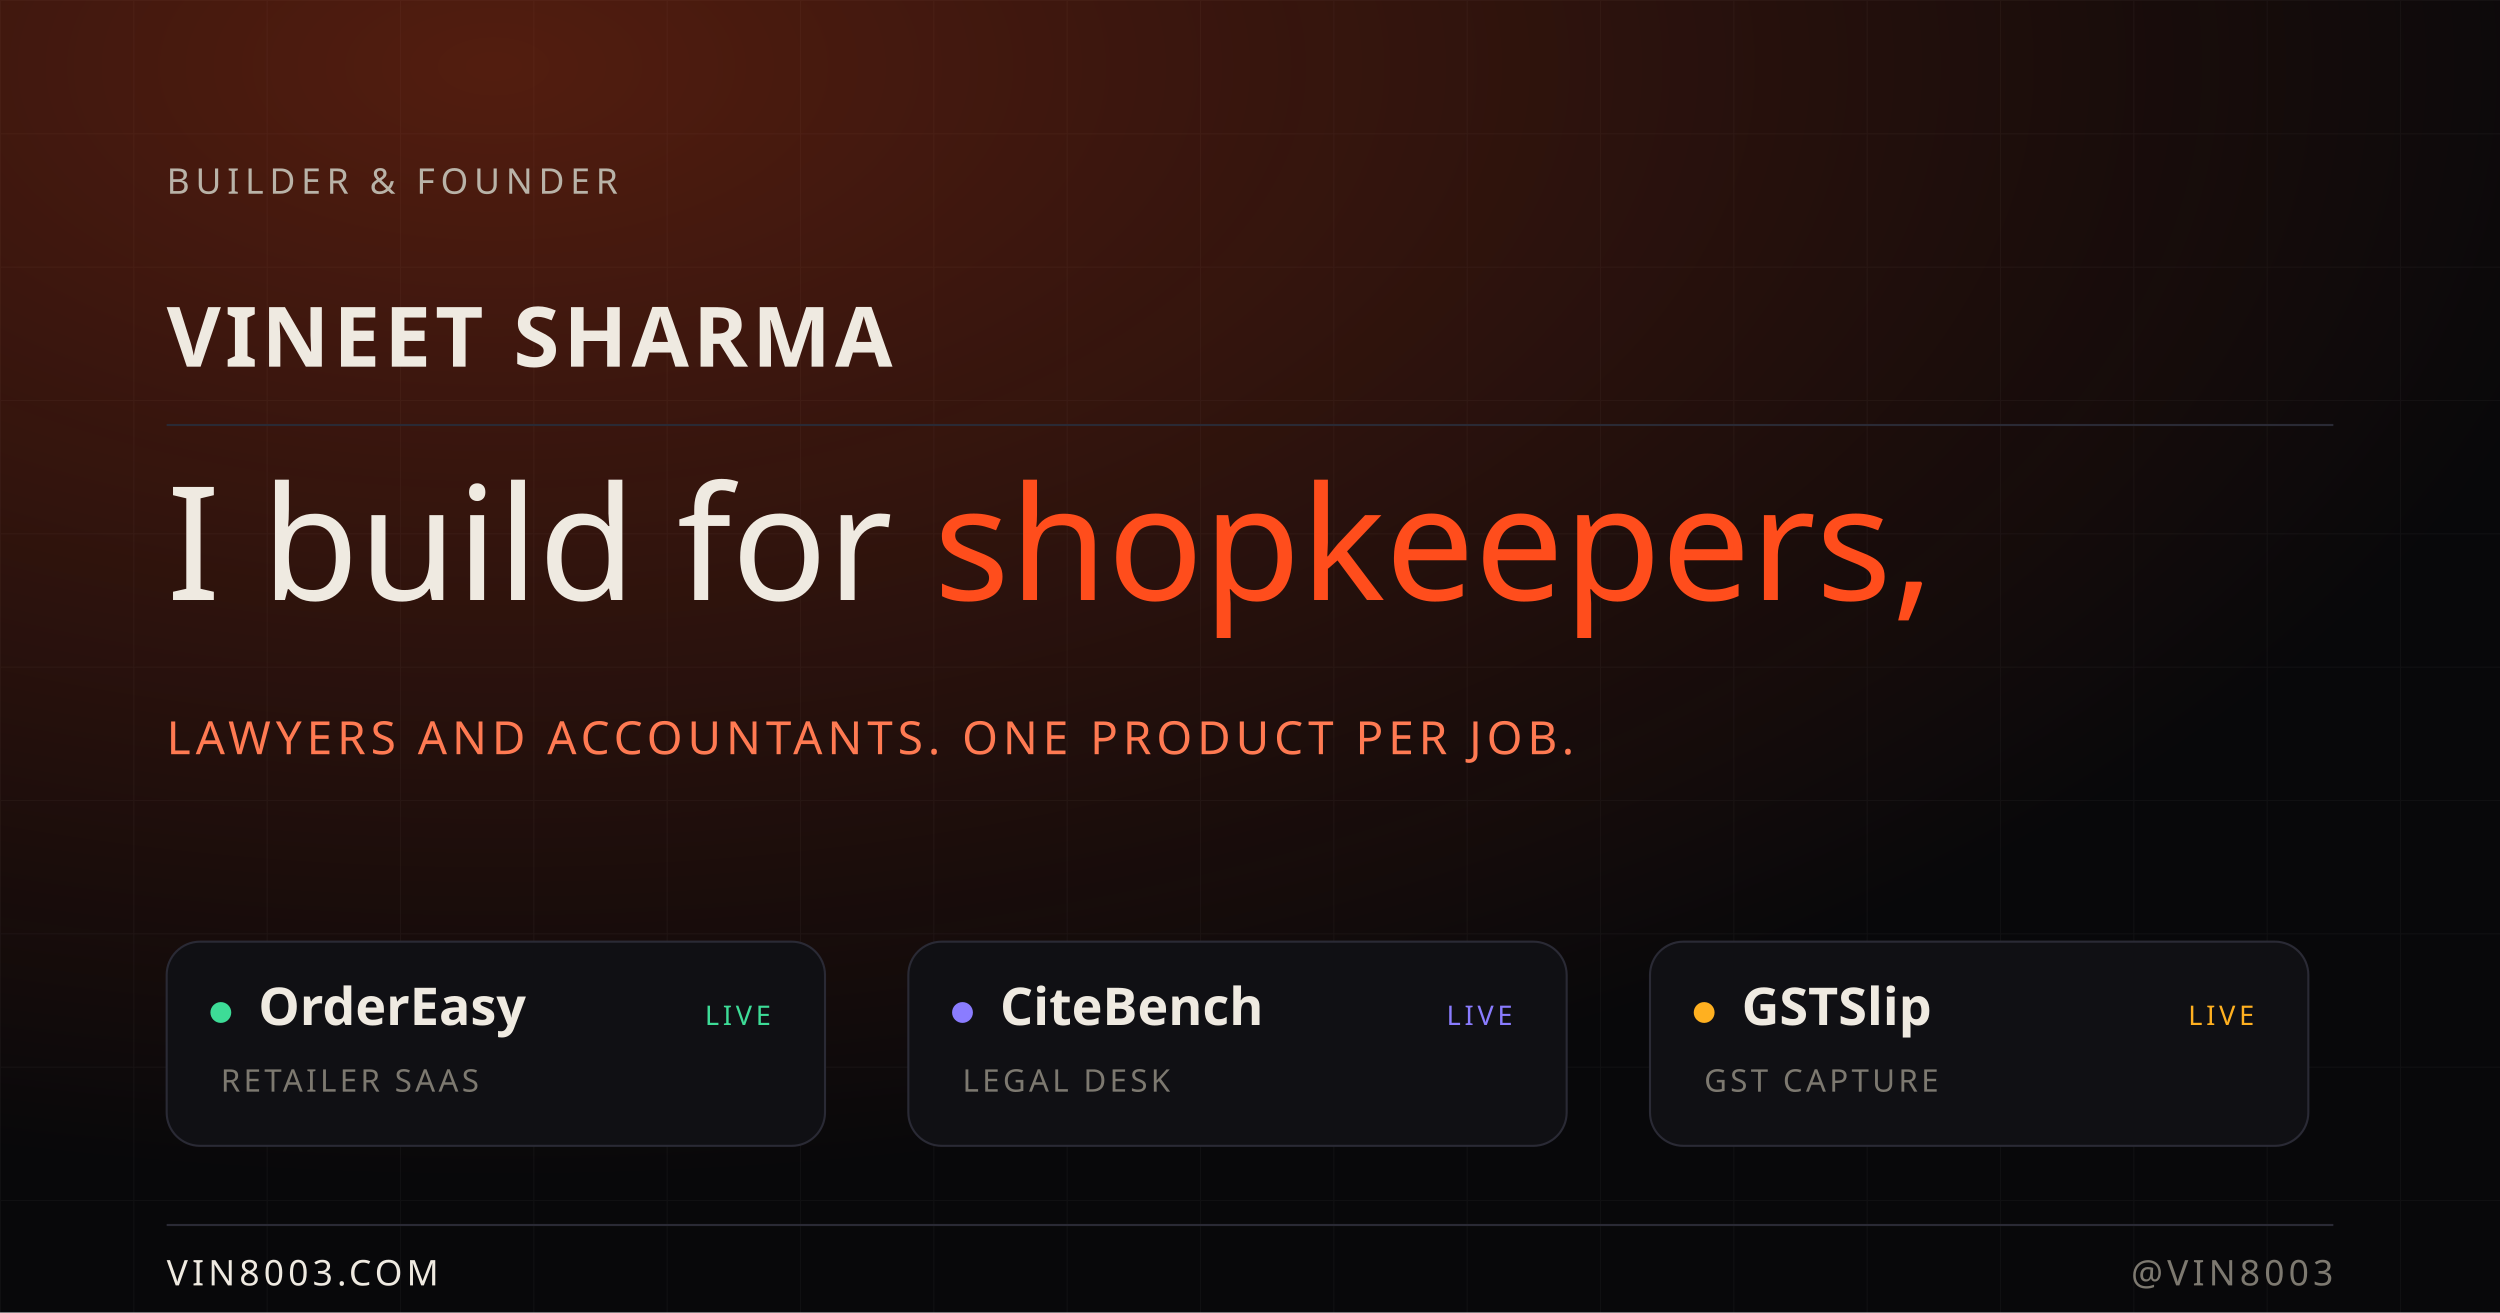
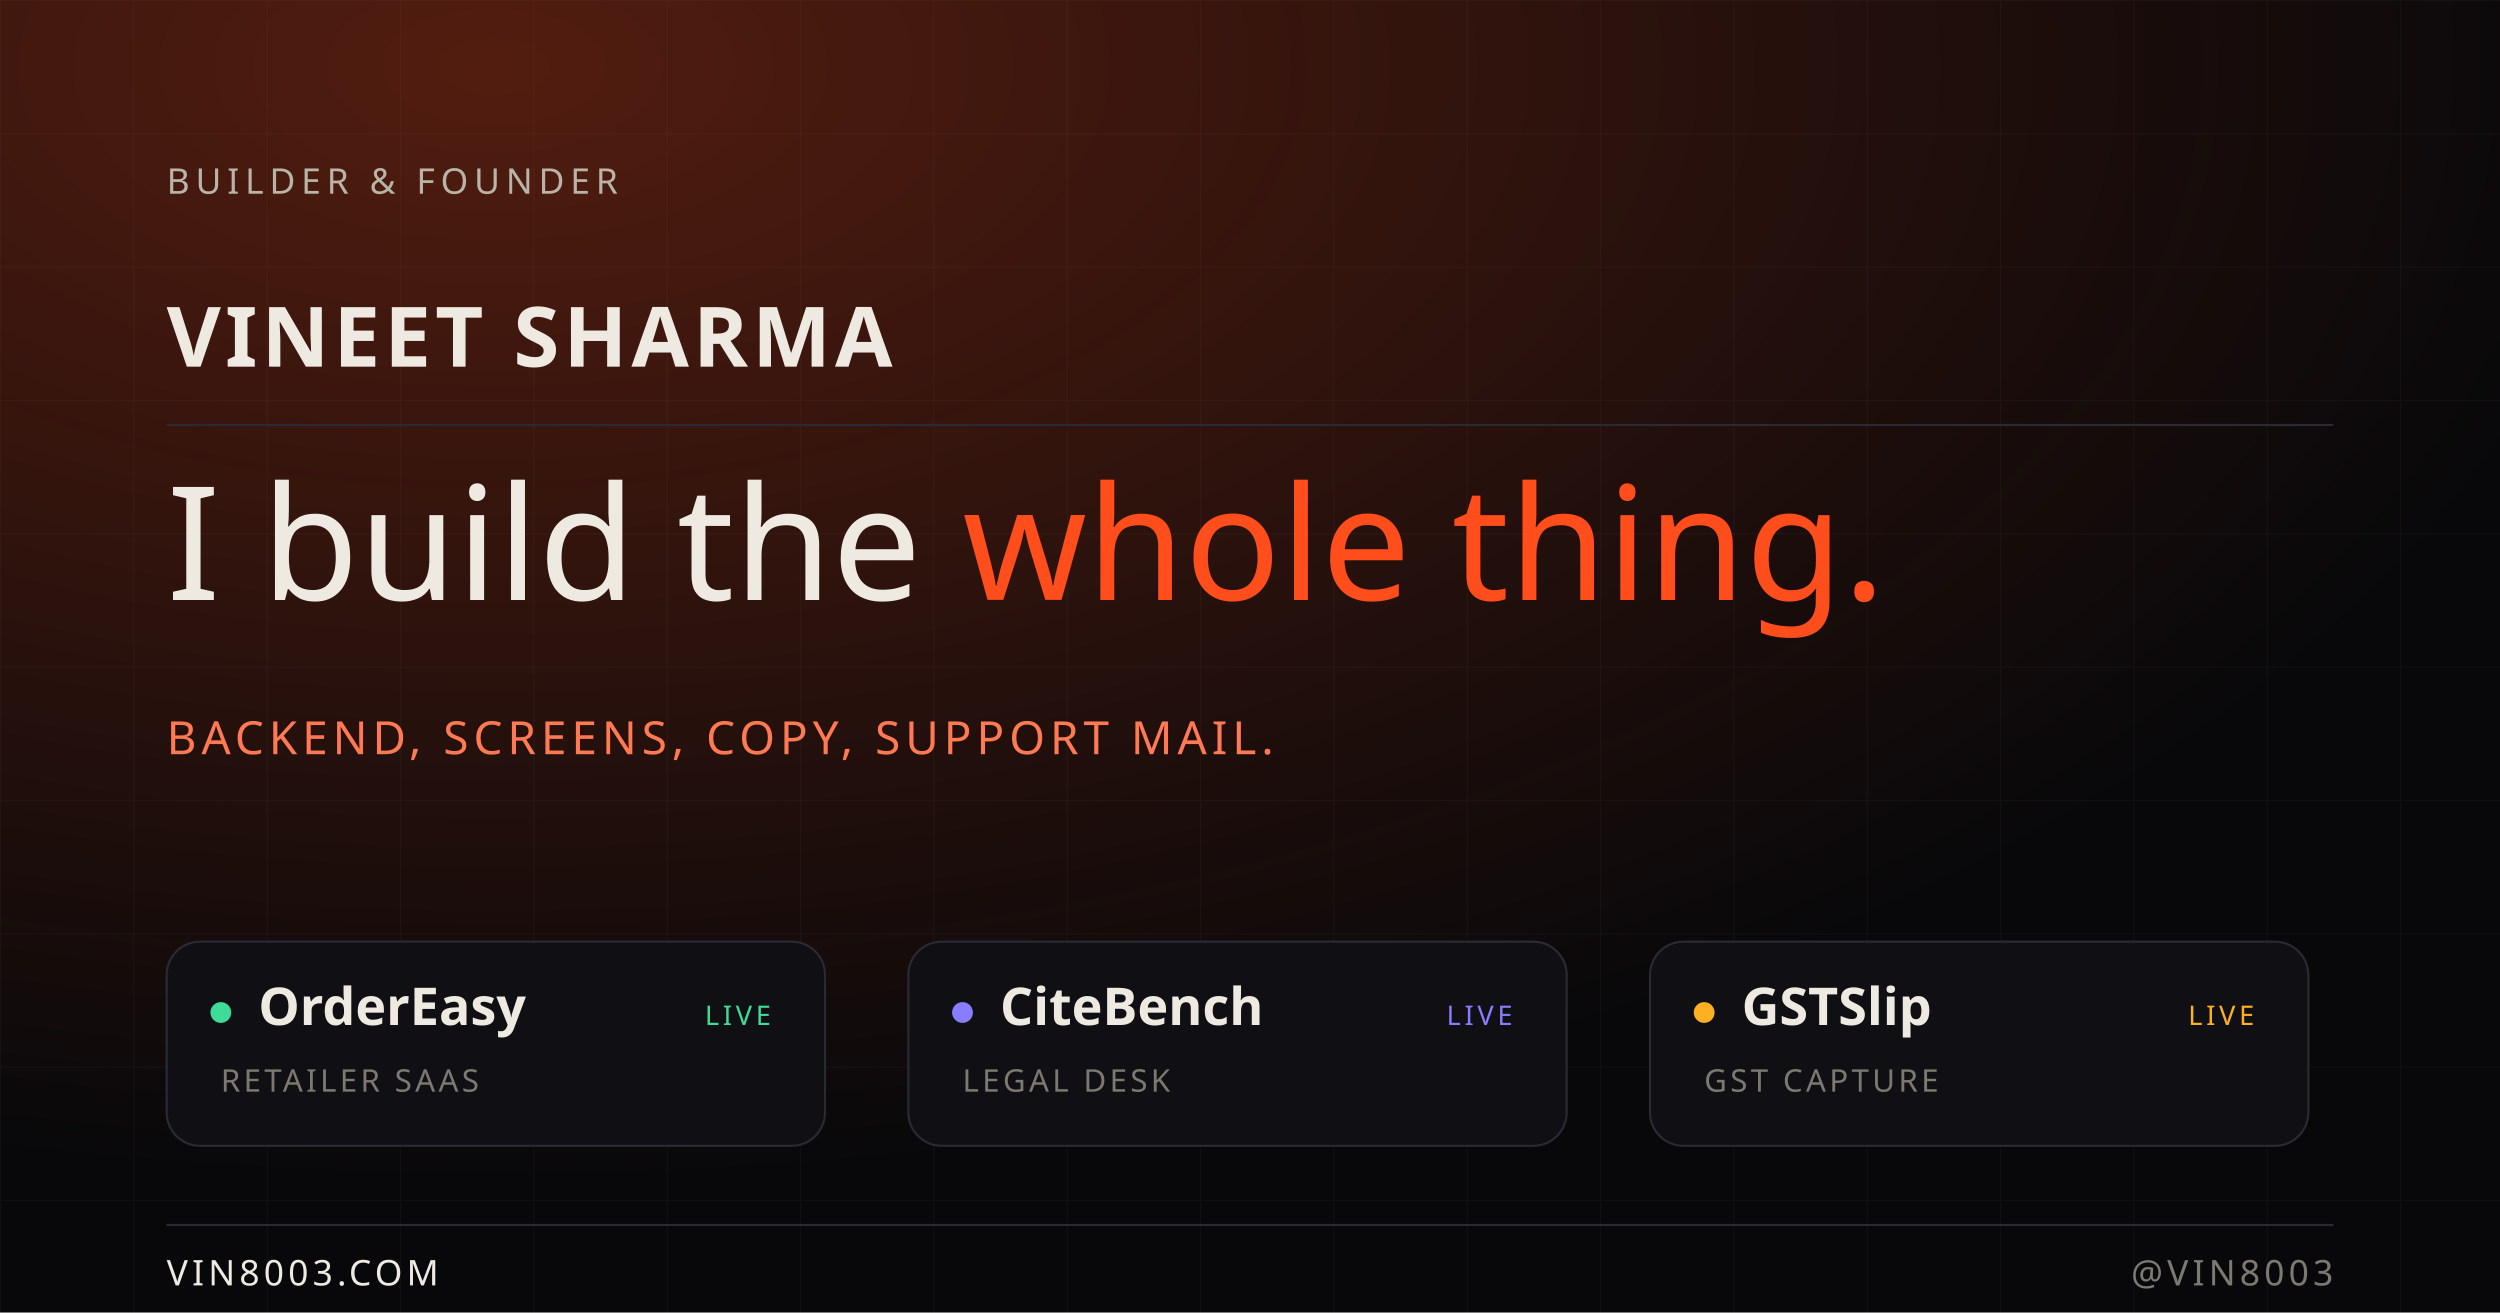
<svg xmlns="http://www.w3.org/2000/svg" width="1200" height="630" viewBox="0 0 1200 630">
  <defs>
    <radialGradient id="glow" cx="0.2" cy="0.05" r="0.85">
      <stop offset="0%" stop-color="#FF4D1C" stop-opacity="0.30" />
      <stop offset="100%" stop-color="#FF4D1C" stop-opacity="0" />
    </radialGradient>
    <pattern id="grid" width="64" height="64" patternUnits="userSpaceOnUse">
      <path d="M64 0H0V64" fill="none" stroke="#FFFFFF" stroke-opacity="0.035" stroke-width="1" />
    </pattern>
  </defs>
  <rect width="1200" height="630" fill="#08080A" />
  <rect width="1200" height="630" fill="url(#grid)" />
  <rect width="1200" height="630" fill="url(#glow)" />
  <g transform="translate(80, 92)">
    <text x="0" y="1" font-family="JetBrains Mono" font-size="17" letter-spacing="2.8" fill="#B9B3A8">BUILDER &amp; FOUNDER</text>
  </g>
  <text x="80" y="176" font-family="JetBrains Mono" font-size="40" font-weight="600" letter-spacing="2" fill="#EFEAE1">VINEET SHARMA</text>
  <line x1="80" y1="204" x2="1120" y2="204" stroke="#2A2A35" />
-   <text x="80" y="288" font-family="Fraunces" font-size="76" fill="#EFEAE1">I build for <tspan fill="#FF4D1C">shopkeepers,</tspan>
+   <text x="80" y="288" font-family="Fraunces" font-size="76" fill="#EFEAE1">I build the <tspan fill="#FF4D1C">whole thing.</tspan>
  </text>
-   <text x="80" y="362" font-family="JetBrains Mono" font-size="22" letter-spacing="2.4" fill="#FF7A52">LAWYERS AND ACCOUNTANTS. ONE PRODUCT PER JOB.</text>
+   <text x="80" y="362" font-family="JetBrains Mono" font-size="22" letter-spacing="2.4" fill="#FF7A52">BACKEND, SCREENS, COPY, SUPPORT MAIL.</text>
  <g transform="translate(80, 452)">
    <rect width="316" height="98" rx="16" fill="#101014" stroke="#2A2A35" />
    <circle cx="26" cy="34" r="5" fill="#3DDC97" />
    <text x="44" y="40" font-family="Instrument Sans" font-size="25" font-weight="600" fill="#EFEAE1">OrderEasy</text>
    <text x="26" y="72" font-family="JetBrains Mono" font-size="15" letter-spacing="1.6" fill="#7D7970">RETAILER SAAS</text>
    <text x="290" y="40" text-anchor="end" font-family="JetBrains Mono" font-size="13" letter-spacing="1.8" fill="#3DDC97">LIVE</text>
  </g>
  <g transform="translate(436, 452)">
    <rect width="316" height="98" rx="16" fill="#101014" stroke="#2A2A35" />
    <circle cx="26" cy="34" r="5" fill="#8A7CFF" />
    <text x="44" y="40" font-family="Instrument Sans" font-size="25" font-weight="600" fill="#EFEAE1">CiteBench</text>
    <text x="26" y="72" font-family="JetBrains Mono" font-size="15" letter-spacing="1.6" fill="#7D7970">LEGAL DESK</text>
    <text x="290" y="40" text-anchor="end" font-family="JetBrains Mono" font-size="13" letter-spacing="1.8" fill="#8A7CFF">LIVE</text>
  </g>
  <g transform="translate(792, 452)">
    <rect width="316" height="98" rx="16" fill="#101014" stroke="#2A2A35" />
    <circle cx="26" cy="34" r="5" fill="#FFB020" />
    <text x="44" y="40" font-family="Instrument Sans" font-size="25" font-weight="600" fill="#EFEAE1">GSTSlip</text>
    <text x="26" y="72" font-family="JetBrains Mono" font-size="15" letter-spacing="1.6" fill="#7D7970">GST CAPTURE</text>
    <text x="290" y="40" text-anchor="end" font-family="JetBrains Mono" font-size="13" letter-spacing="1.8" fill="#FFB020">LIVE</text>
  </g>
  <line x1="80" y1="588" x2="1120" y2="588" stroke="#2A2A35" />
  <text x="80" y="617" font-family="JetBrains Mono" font-size="17" letter-spacing="2" fill="#EFEAE1">VIN8003.COM</text>
  <text x="1120" y="617" text-anchor="end" font-family="JetBrains Mono" font-size="17" letter-spacing="2" fill="#7D7970">@VIN8003</text>
</svg>
